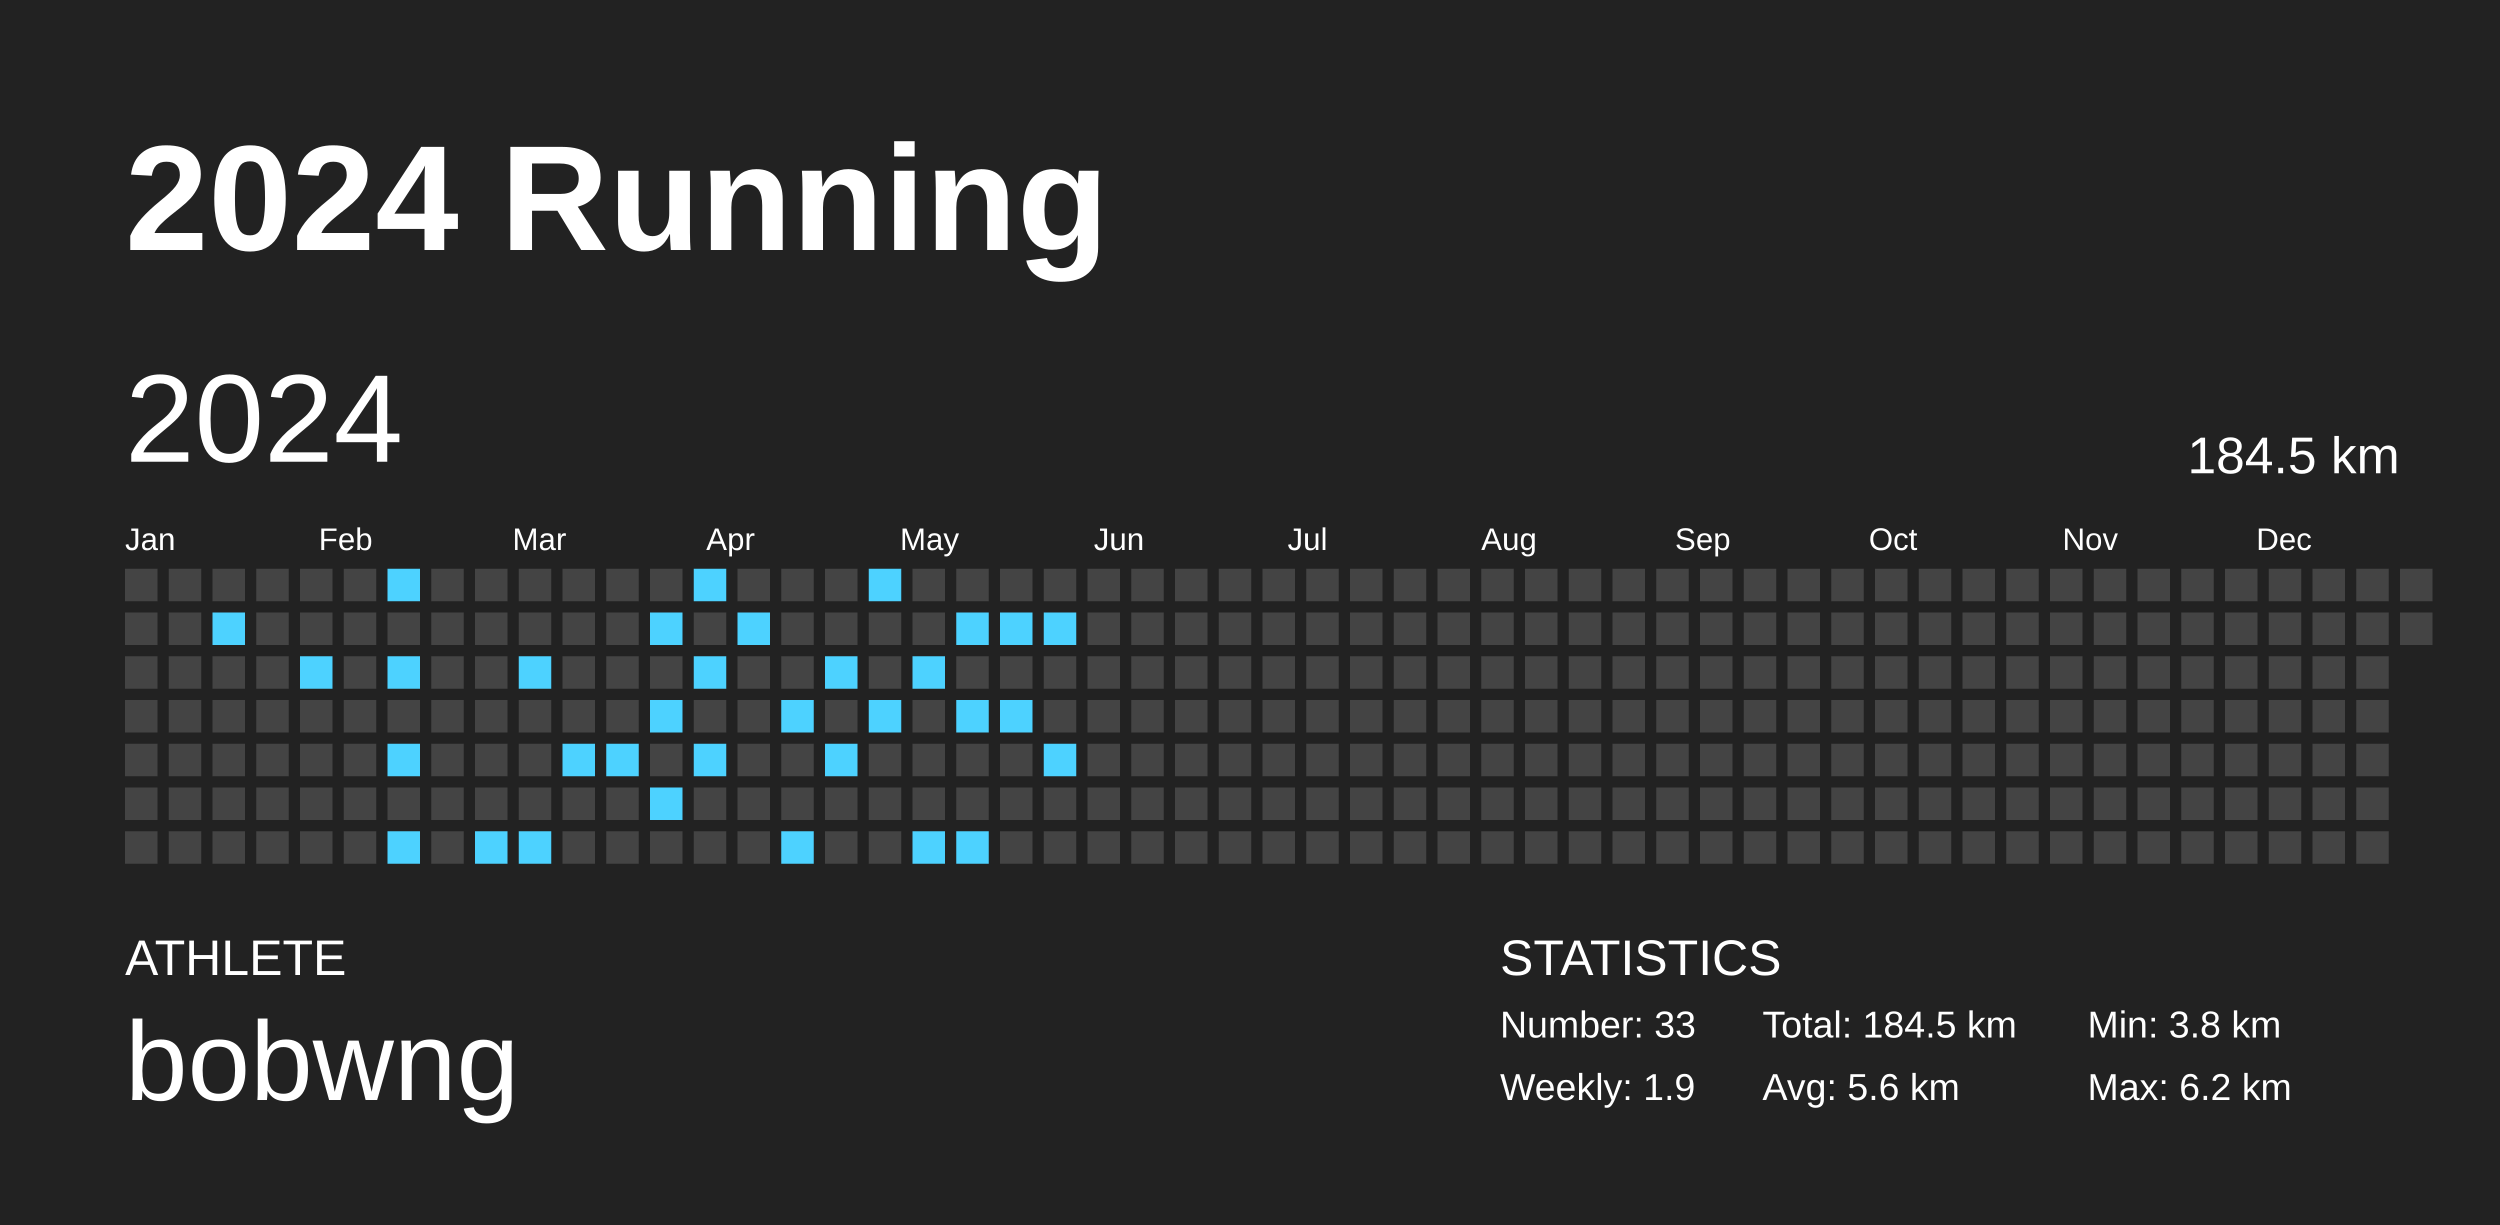
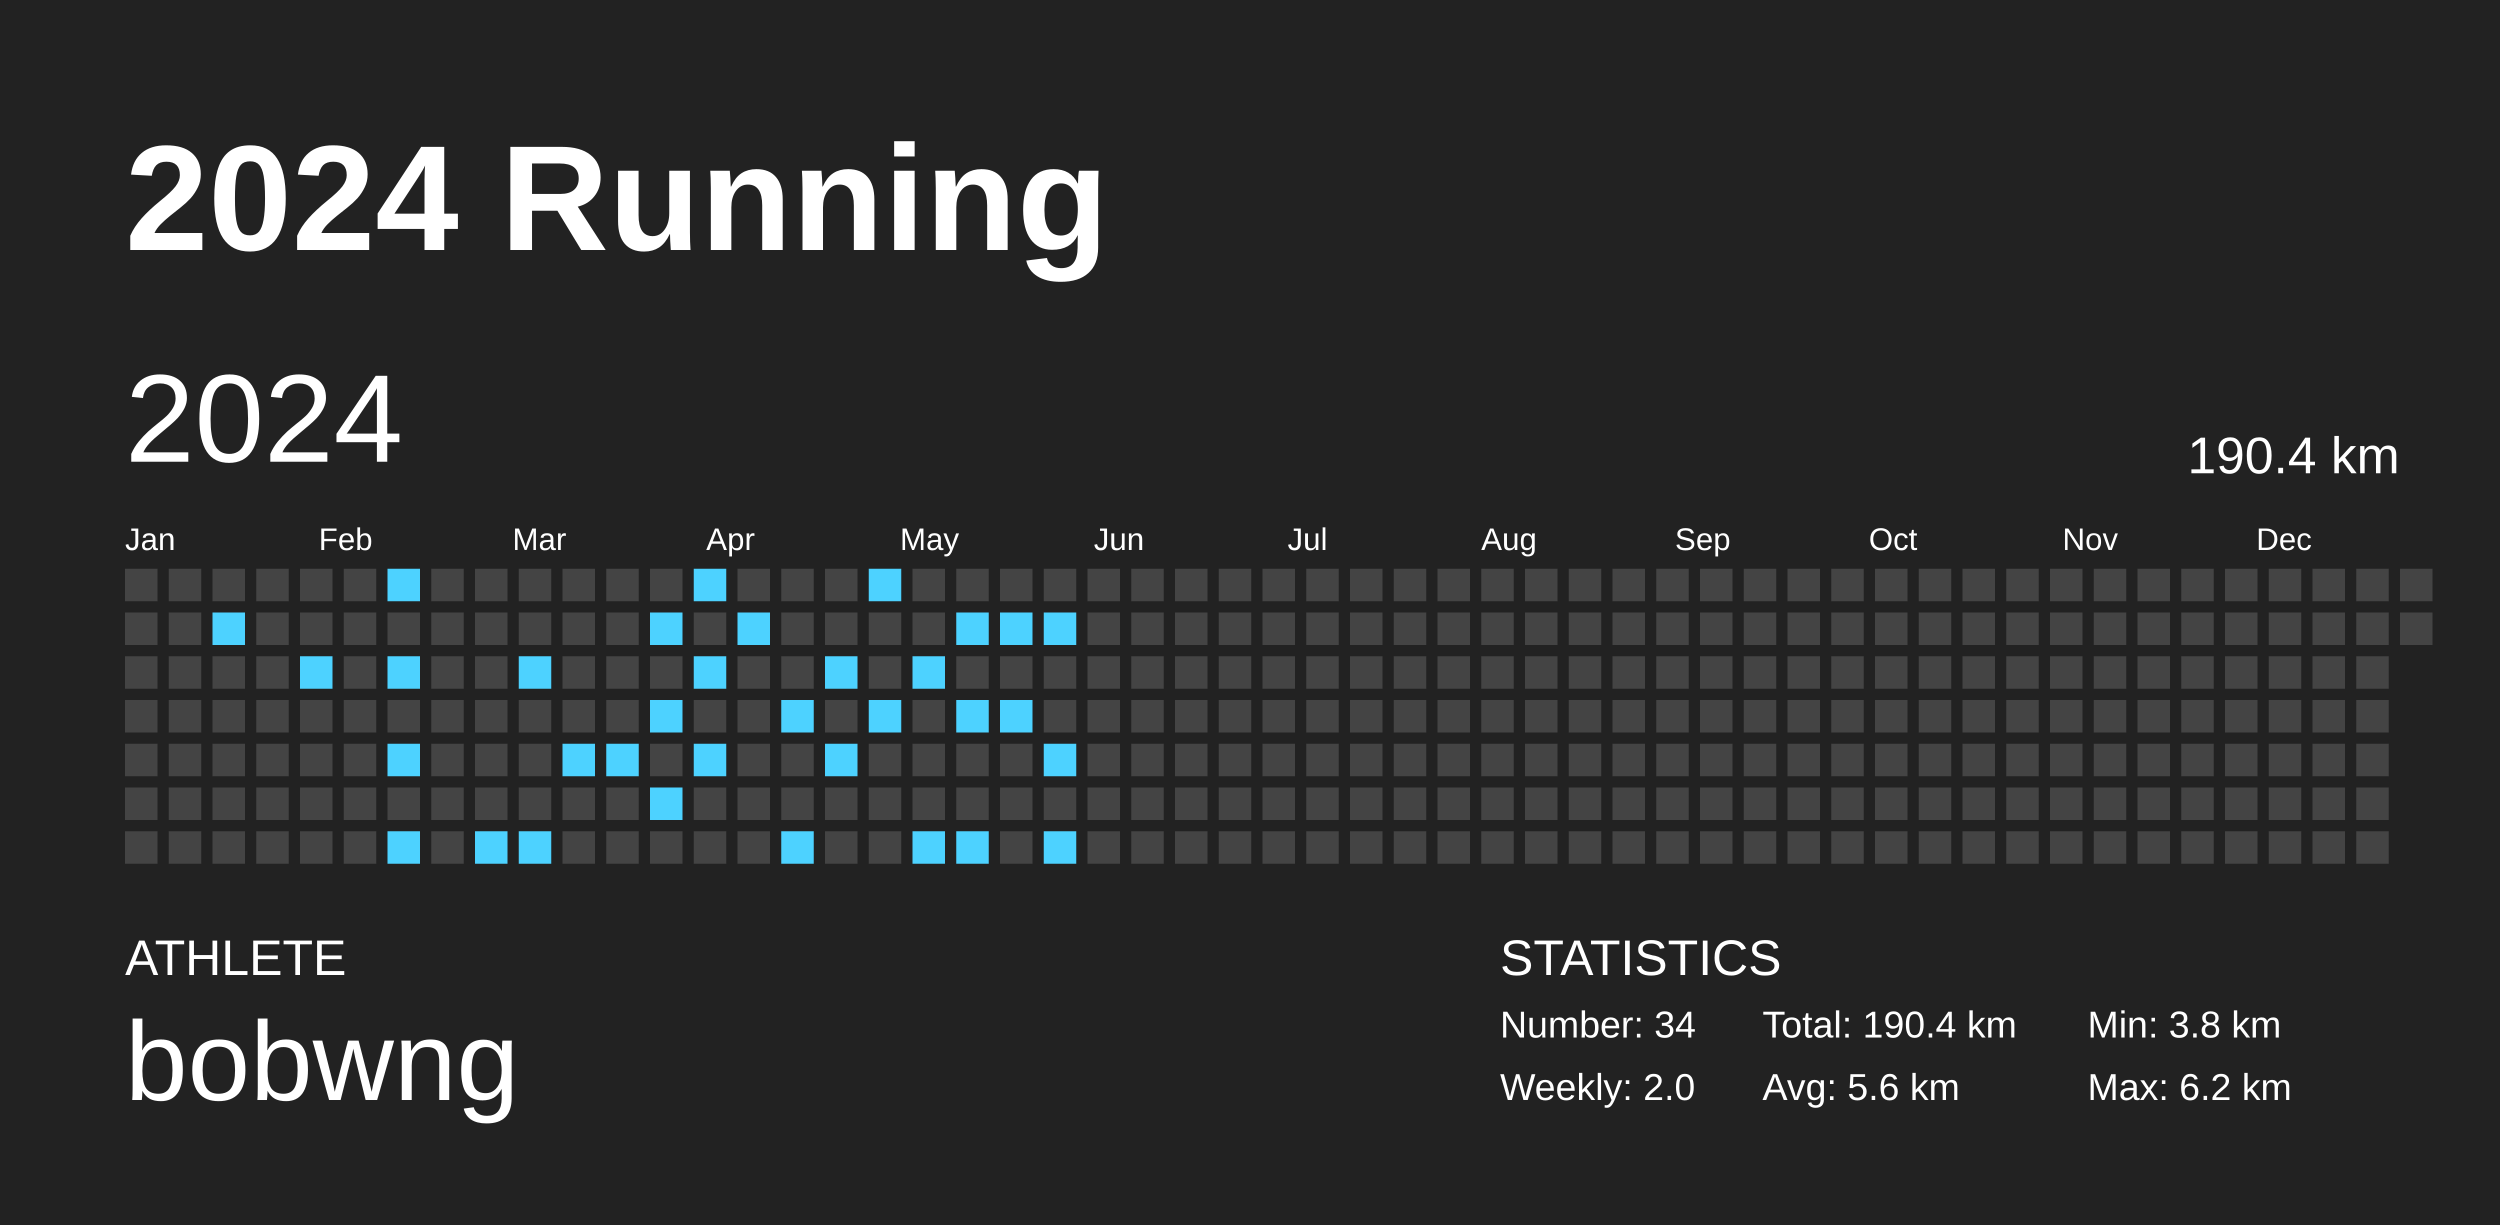
<svg xmlns="http://www.w3.org/2000/svg" baseProfile="full" height="98mm" version="1.1" viewBox="0,0,200,98" width="200mm">
  <defs />
  <rect fill="#222222" height="98" width="200" x="0" y="0" />
  <text fill="#FFFFFF" style="font-size:12px; font-family:Arial; font-weight:bold;" x="10" y="20">2024 Running</text>
  <text fill="#FFFFFF" style="font-size:4px; font-family:Arial" x="10" y="78">ATHLETE</text>
  <text fill="#FFFFFF" style="font-size:9px; font-family:Arial" x="10" y="88">bobwng</text>
  <text fill="#FFFFFF" style="font-size:4px; font-family:Arial" x="120" y="78">STATISTICS</text>
-   <text fill="#FFFFFF" style="font-size:3px; font-family:Arial" x="120" y="83">Number: 33</text>
-   <text fill="#FFFFFF" style="font-size:3px; font-family:Arial" x="120" y="88">Weekly: 1.9</text>
-   <text fill="#FFFFFF" style="font-size:3px; font-family:Arial" x="141" y="83">Total: 184.5 km</text>
+   <text fill="#FFFFFF" style="font-size:3px; font-family:Arial" x="120" y="83">Number: 34</text>
+   <text fill="#FFFFFF" style="font-size:3px; font-family:Arial" x="120" y="88">Weekly: 2.0</text>
+   <text fill="#FFFFFF" style="font-size:3px; font-family:Arial" x="141" y="83">Total: 190.4 km</text>
  <text fill="#FFFFFF" style="font-size:3px; font-family:Arial" x="141" y="88">Avg: 5.6 km</text>
  <text fill="#FFFFFF" style="font-size:3px; font-family:Arial" x="167" y="83">Min: 3.8 km</text>
  <text fill="#FFFFFF" style="font-size:3px; font-family:Arial" x="167" y="88">Max: 6.2 km</text>
  <text dominant-baseline="hanging" fill="#FFFFFF" style="font-size:10.0px; font-family:Arial;" x="10" y="30">2024</text>
-   <text dominant-baseline="hanging" fill="#FFFFFF" style="font-size:4.125px; font-family:Arial;" x="175" y="35">184.5 km</text>
+   <text dominant-baseline="hanging" fill="#FFFFFF" style="font-size:4.125px; font-family:Arial;" x="175" y="35">190.4 km</text>
  <text fill="#FFFFFF" style="font-size:2.5px; font-family:Arial" x="10.0" y="44">Jan</text>
  <text fill="#FFFFFF" style="font-size:2.5px; font-family:Arial" x="25.5" y="44">Feb</text>
  <text fill="#FFFFFF" style="font-size:2.5px; font-family:Arial" x="41.0" y="44">Mar</text>
  <text fill="#FFFFFF" style="font-size:2.5px; font-family:Arial" x="56.5" y="44">Apr</text>
  <text fill="#FFFFFF" style="font-size:2.5px; font-family:Arial" x="72.0" y="44">May</text>
  <text fill="#FFFFFF" style="font-size:2.5px; font-family:Arial" x="87.5" y="44">Jun</text>
  <text fill="#FFFFFF" style="font-size:2.5px; font-family:Arial" x="103.0" y="44">Jul</text>
  <text fill="#FFFFFF" style="font-size:2.5px; font-family:Arial" x="118.5" y="44">Aug</text>
  <text fill="#FFFFFF" style="font-size:2.5px; font-family:Arial" x="134.0" y="44">Sep</text>
  <text fill="#FFFFFF" style="font-size:2.5px; font-family:Arial" x="149.5" y="44">Oct</text>
  <text fill="#FFFFFF" style="font-size:2.5px; font-family:Arial" x="165.0" y="44">Nov</text>
  <text fill="#FFFFFF" style="font-size:2.5px; font-family:Arial" x="180.5" y="44">Dec</text>
  <rect fill="#444444" height="2.6" width="2.6" x="10.0" y="45.5" />
  <rect fill="#444444" height="2.6" width="2.6" x="10.0" y="49.0" />
  <rect fill="#444444" height="2.6" width="2.6" x="10.0" y="52.5" />
  <rect fill="#444444" height="2.6" width="2.6" x="10.0" y="56.0" />
  <rect fill="#444444" height="2.6" width="2.6" x="10.0" y="59.5" />
  <rect fill="#444444" height="2.6" width="2.6" x="10.0" y="63.0" />
  <rect fill="#444444" height="2.6" width="2.6" x="10.0" y="66.5" />
  <rect fill="#444444" height="2.6" width="2.6" x="13.5" y="45.5" />
  <rect fill="#444444" height="2.6" width="2.6" x="13.5" y="49.0" />
  <rect fill="#444444" height="2.6" width="2.6" x="13.5" y="52.5" />
  <rect fill="#444444" height="2.6" width="2.6" x="13.5" y="56.0" />
  <rect fill="#444444" height="2.6" width="2.6" x="13.5" y="59.5" />
  <rect fill="#444444" height="2.6" width="2.6" x="13.5" y="63.0" />
  <rect fill="#444444" height="2.6" width="2.6" x="13.5" y="66.5" />
  <rect fill="#444444" height="2.6" width="2.6" x="17.0" y="45.5" />
  <rect fill="#4dd2ff" height="2.6" width="2.6" x="17.0" y="49.0" />
  <rect fill="#444444" height="2.6" width="2.6" x="17.0" y="52.5" />
  <rect fill="#444444" height="2.6" width="2.6" x="17.0" y="56.0" />
  <rect fill="#444444" height="2.6" width="2.6" x="17.0" y="59.5" />
  <rect fill="#444444" height="2.6" width="2.6" x="17.0" y="63.0" />
  <rect fill="#444444" height="2.6" width="2.6" x="17.0" y="66.5" />
  <rect fill="#444444" height="2.6" width="2.6" x="20.5" y="45.5" />
  <rect fill="#444444" height="2.6" width="2.6" x="20.5" y="49.0" />
  <rect fill="#444444" height="2.6" width="2.6" x="20.5" y="52.5" />
  <rect fill="#444444" height="2.6" width="2.6" x="20.5" y="56.0" />
  <rect fill="#444444" height="2.6" width="2.6" x="20.5" y="59.5" />
  <rect fill="#444444" height="2.6" width="2.6" x="20.5" y="63.0" />
  <rect fill="#444444" height="2.6" width="2.6" x="20.5" y="66.5" />
  <rect fill="#444444" height="2.6" width="2.6" x="24.0" y="45.5" />
  <rect fill="#444444" height="2.6" width="2.6" x="24.0" y="49.0" />
  <rect fill="#4dd2ff" height="2.6" width="2.6" x="24.0" y="52.5" />
  <rect fill="#444444" height="2.6" width="2.6" x="24.0" y="56.0" />
  <rect fill="#444444" height="2.6" width="2.6" x="24.0" y="59.5" />
  <rect fill="#444444" height="2.6" width="2.6" x="24.0" y="63.0" />
  <rect fill="#444444" height="2.6" width="2.6" x="24.0" y="66.5" />
  <rect fill="#444444" height="2.6" width="2.6" x="27.5" y="45.5" />
  <rect fill="#444444" height="2.6" width="2.6" x="27.5" y="49.0" />
  <rect fill="#444444" height="2.6" width="2.6" x="27.5" y="52.5" />
  <rect fill="#444444" height="2.6" width="2.6" x="27.5" y="56.0" />
  <rect fill="#444444" height="2.6" width="2.6" x="27.5" y="59.5" />
  <rect fill="#444444" height="2.6" width="2.6" x="27.5" y="63.0" />
  <rect fill="#444444" height="2.6" width="2.6" x="27.5" y="66.5" />
  <rect fill="#4dd2ff" height="2.6" width="2.6" x="31.0" y="45.5" />
  <rect fill="#444444" height="2.6" width="2.6" x="31.0" y="49.0" />
  <rect fill="#4dd2ff" height="2.6" width="2.6" x="31.0" y="52.5" />
  <rect fill="#444444" height="2.6" width="2.6" x="31.0" y="56.0" />
  <rect fill="#4dd2ff" height="2.6" width="2.6" x="31.0" y="59.5" />
  <rect fill="#444444" height="2.6" width="2.6" x="31.0" y="63.0" />
  <rect fill="#4dd2ff" height="2.6" width="2.6" x="31.0" y="66.5" />
  <rect fill="#444444" height="2.6" width="2.6" x="34.5" y="45.5" />
  <rect fill="#444444" height="2.6" width="2.6" x="34.5" y="49.0" />
  <rect fill="#444444" height="2.6" width="2.6" x="34.5" y="52.5" />
  <rect fill="#444444" height="2.6" width="2.6" x="34.5" y="56.0" />
  <rect fill="#444444" height="2.6" width="2.6" x="34.5" y="59.5" />
  <rect fill="#444444" height="2.6" width="2.6" x="34.5" y="63.0" />
  <rect fill="#444444" height="2.6" width="2.6" x="34.5" y="66.5" />
  <rect fill="#444444" height="2.6" width="2.6" x="38.0" y="45.5" />
  <rect fill="#444444" height="2.6" width="2.6" x="38.0" y="49.0" />
  <rect fill="#444444" height="2.6" width="2.6" x="38.0" y="52.5" />
  <rect fill="#444444" height="2.6" width="2.6" x="38.0" y="56.0" />
  <rect fill="#444444" height="2.6" width="2.6" x="38.0" y="59.5" />
  <rect fill="#444444" height="2.6" width="2.6" x="38.0" y="63.0" />
  <rect fill="#4dd2ff" height="2.6" width="2.6" x="38.0" y="66.5" />
  <rect fill="#444444" height="2.6" width="2.6" x="41.5" y="45.5" />
  <rect fill="#444444" height="2.6" width="2.6" x="41.5" y="49.0" />
  <rect fill="#4dd2ff" height="2.6" width="2.6" x="41.5" y="52.5" />
  <rect fill="#444444" height="2.6" width="2.6" x="41.5" y="56.0" />
  <rect fill="#444444" height="2.6" width="2.6" x="41.5" y="59.5" />
  <rect fill="#444444" height="2.6" width="2.6" x="41.5" y="63.0" />
  <rect fill="#4dd2ff" height="2.6" width="2.6" x="41.5" y="66.5" />
  <rect fill="#444444" height="2.6" width="2.6" x="45.0" y="45.5" />
  <rect fill="#444444" height="2.6" width="2.6" x="45.0" y="49.0" />
  <rect fill="#444444" height="2.6" width="2.6" x="45.0" y="52.5" />
  <rect fill="#444444" height="2.6" width="2.6" x="45.0" y="56.0" />
  <rect fill="#4dd2ff" height="2.6" width="2.6" x="45.0" y="59.5" />
  <rect fill="#444444" height="2.6" width="2.6" x="45.0" y="63.0" />
  <rect fill="#444444" height="2.6" width="2.6" x="45.0" y="66.5" />
  <rect fill="#444444" height="2.6" width="2.6" x="48.5" y="45.5" />
  <rect fill="#444444" height="2.6" width="2.6" x="48.5" y="49.0" />
  <rect fill="#444444" height="2.6" width="2.6" x="48.5" y="52.5" />
  <rect fill="#444444" height="2.6" width="2.6" x="48.5" y="56.0" />
  <rect fill="#4dd2ff" height="2.6" width="2.6" x="48.5" y="59.5" />
  <rect fill="#444444" height="2.6" width="2.6" x="48.5" y="63.0" />
  <rect fill="#444444" height="2.6" width="2.6" x="48.5" y="66.5" />
  <rect fill="#444444" height="2.6" width="2.6" x="52.0" y="45.5" />
  <rect fill="#4dd2ff" height="2.6" width="2.6" x="52.0" y="49.0" />
  <rect fill="#444444" height="2.6" width="2.6" x="52.0" y="52.5" />
  <rect fill="#4dd2ff" height="2.6" width="2.6" x="52.0" y="56.0" />
  <rect fill="#444444" height="2.6" width="2.6" x="52.0" y="59.5" />
  <rect fill="#4dd2ff" height="2.6" width="2.6" x="52.0" y="63.0" />
  <rect fill="#444444" height="2.6" width="2.6" x="52.0" y="66.5" />
  <rect fill="#4dd2ff" height="2.6" width="2.6" x="55.5" y="45.5" />
  <rect fill="#444444" height="2.6" width="2.6" x="55.5" y="49.0" />
  <rect fill="#4dd2ff" height="2.6" width="2.6" x="55.5" y="52.5" />
  <rect fill="#444444" height="2.6" width="2.6" x="55.5" y="56.0" />
  <rect fill="#4dd2ff" height="2.6" width="2.6" x="55.5" y="59.5" />
  <rect fill="#444444" height="2.6" width="2.6" x="55.5" y="63.0" />
  <rect fill="#444444" height="2.6" width="2.6" x="55.5" y="66.5" />
  <rect fill="#444444" height="2.6" width="2.6" x="59.0" y="45.5" />
  <rect fill="#4dd2ff" height="2.6" width="2.6" x="59.0" y="49.0" />
  <rect fill="#444444" height="2.6" width="2.6" x="59.0" y="52.5" />
  <rect fill="#444444" height="2.6" width="2.6" x="59.0" y="56.0" />
  <rect fill="#444444" height="2.6" width="2.6" x="59.0" y="59.5" />
  <rect fill="#444444" height="2.6" width="2.6" x="59.0" y="63.0" />
  <rect fill="#444444" height="2.6" width="2.6" x="59.0" y="66.5" />
  <rect fill="#444444" height="2.6" width="2.6" x="62.5" y="45.5" />
  <rect fill="#444444" height="2.6" width="2.6" x="62.5" y="49.0" />
  <rect fill="#444444" height="2.6" width="2.6" x="62.5" y="52.5" />
  <rect fill="#4dd2ff" height="2.6" width="2.6" x="62.5" y="56.0" />
  <rect fill="#444444" height="2.6" width="2.6" x="62.5" y="59.5" />
  <rect fill="#444444" height="2.6" width="2.6" x="62.5" y="63.0" />
  <rect fill="#4dd2ff" height="2.6" width="2.6" x="62.5" y="66.5" />
  <rect fill="#444444" height="2.6" width="2.6" x="66.0" y="45.5" />
  <rect fill="#444444" height="2.6" width="2.6" x="66.0" y="49.0" />
  <rect fill="#4dd2ff" height="2.6" width="2.6" x="66.0" y="52.5" />
  <rect fill="#444444" height="2.6" width="2.6" x="66.0" y="56.0" />
  <rect fill="#4dd2ff" height="2.6" width="2.6" x="66.0" y="59.5" />
  <rect fill="#444444" height="2.6" width="2.6" x="66.0" y="63.0" />
  <rect fill="#444444" height="2.6" width="2.6" x="66.0" y="66.5" />
  <rect fill="#4dd2ff" height="2.6" width="2.6" x="69.5" y="45.5" />
  <rect fill="#444444" height="2.6" width="2.6" x="69.5" y="49.0" />
  <rect fill="#444444" height="2.6" width="2.6" x="69.5" y="52.5" />
  <rect fill="#4dd2ff" height="2.6" width="2.6" x="69.5" y="56.0" />
  <rect fill="#444444" height="2.6" width="2.6" x="69.5" y="59.5" />
  <rect fill="#444444" height="2.6" width="2.6" x="69.5" y="63.0" />
  <rect fill="#444444" height="2.6" width="2.6" x="69.5" y="66.5" />
  <rect fill="#444444" height="2.6" width="2.6" x="73.0" y="45.5" />
  <rect fill="#444444" height="2.6" width="2.6" x="73.0" y="49.0" />
  <rect fill="#4dd2ff" height="2.6" width="2.6" x="73.0" y="52.5" />
  <rect fill="#444444" height="2.6" width="2.6" x="73.0" y="56.0" />
  <rect fill="#444444" height="2.6" width="2.6" x="73.0" y="59.5" />
  <rect fill="#444444" height="2.6" width="2.6" x="73.0" y="63.0" />
  <rect fill="#4dd2ff" height="2.6" width="2.6" x="73.0" y="66.5" />
  <rect fill="#444444" height="2.6" width="2.6" x="76.5" y="45.5" />
  <rect fill="#4dd2ff" height="2.6" width="2.6" x="76.5" y="49.0" />
  <rect fill="#444444" height="2.6" width="2.6" x="76.5" y="52.5" />
  <rect fill="#4dd2ff" height="2.6" width="2.6" x="76.5" y="56.0" />
  <rect fill="#444444" height="2.6" width="2.6" x="76.5" y="59.5" />
  <rect fill="#444444" height="2.6" width="2.6" x="76.5" y="63.0" />
  <rect fill="#4dd2ff" height="2.6" width="2.6" x="76.5" y="66.5" />
  <rect fill="#444444" height="2.6" width="2.6" x="80.0" y="45.5" />
  <rect fill="#4dd2ff" height="2.6" width="2.6" x="80.0" y="49.0" />
  <rect fill="#444444" height="2.6" width="2.6" x="80.0" y="52.5" />
  <rect fill="#4dd2ff" height="2.6" width="2.6" x="80.0" y="56.0" />
  <rect fill="#444444" height="2.6" width="2.6" x="80.0" y="59.5" />
  <rect fill="#444444" height="2.6" width="2.6" x="80.0" y="63.0" />
  <rect fill="#444444" height="2.6" width="2.6" x="80.0" y="66.5" />
  <rect fill="#444444" height="2.6" width="2.6" x="83.5" y="45.5" />
  <rect fill="#4dd2ff" height="2.6" width="2.6" x="83.5" y="49.0" />
  <rect fill="#444444" height="2.6" width="2.6" x="83.5" y="52.5" />
  <rect fill="#444444" height="2.6" width="2.6" x="83.5" y="56.0" />
  <rect fill="#4dd2ff" height="2.6" width="2.6" x="83.5" y="59.5" />
  <rect fill="#444444" height="2.6" width="2.6" x="83.5" y="63.0" />
-   <rect fill="#444444" height="2.6" width="2.6" x="83.5" y="66.5" />
+   <rect fill="#4dd2ff" height="2.6" width="2.6" x="83.5" y="66.5" />
  <rect fill="#444444" height="2.6" width="2.6" x="87.0" y="45.5" />
  <rect fill="#444444" height="2.6" width="2.6" x="87.0" y="49.0" />
  <rect fill="#444444" height="2.6" width="2.6" x="87.0" y="52.5" />
  <rect fill="#444444" height="2.6" width="2.6" x="87.0" y="56.0" />
  <rect fill="#444444" height="2.6" width="2.6" x="87.0" y="59.5" />
  <rect fill="#444444" height="2.6" width="2.6" x="87.0" y="63.0" />
  <rect fill="#444444" height="2.6" width="2.6" x="87.0" y="66.5" />
  <rect fill="#444444" height="2.6" width="2.6" x="90.5" y="45.5" />
  <rect fill="#444444" height="2.6" width="2.6" x="90.5" y="49.0" />
  <rect fill="#444444" height="2.6" width="2.6" x="90.5" y="52.5" />
  <rect fill="#444444" height="2.6" width="2.6" x="90.5" y="56.0" />
  <rect fill="#444444" height="2.6" width="2.6" x="90.5" y="59.5" />
  <rect fill="#444444" height="2.6" width="2.6" x="90.5" y="63.0" />
  <rect fill="#444444" height="2.6" width="2.6" x="90.5" y="66.5" />
  <rect fill="#444444" height="2.6" width="2.6" x="94.0" y="45.5" />
  <rect fill="#444444" height="2.6" width="2.6" x="94.0" y="49.0" />
  <rect fill="#444444" height="2.6" width="2.6" x="94.0" y="52.5" />
  <rect fill="#444444" height="2.6" width="2.6" x="94.0" y="56.0" />
  <rect fill="#444444" height="2.6" width="2.6" x="94.0" y="59.5" />
  <rect fill="#444444" height="2.6" width="2.6" x="94.0" y="63.0" />
  <rect fill="#444444" height="2.6" width="2.6" x="94.0" y="66.5" />
  <rect fill="#444444" height="2.6" width="2.6" x="97.5" y="45.5" />
  <rect fill="#444444" height="2.6" width="2.6" x="97.5" y="49.0" />
  <rect fill="#444444" height="2.6" width="2.6" x="97.5" y="52.5" />
  <rect fill="#444444" height="2.6" width="2.6" x="97.5" y="56.0" />
  <rect fill="#444444" height="2.6" width="2.6" x="97.5" y="59.5" />
  <rect fill="#444444" height="2.6" width="2.6" x="97.5" y="63.0" />
  <rect fill="#444444" height="2.6" width="2.6" x="97.5" y="66.5" />
  <rect fill="#444444" height="2.6" width="2.6" x="101.0" y="45.5" />
  <rect fill="#444444" height="2.6" width="2.6" x="101.0" y="49.0" />
  <rect fill="#444444" height="2.6" width="2.6" x="101.0" y="52.5" />
  <rect fill="#444444" height="2.6" width="2.6" x="101.0" y="56.0" />
  <rect fill="#444444" height="2.6" width="2.6" x="101.0" y="59.5" />
  <rect fill="#444444" height="2.6" width="2.6" x="101.0" y="63.0" />
  <rect fill="#444444" height="2.6" width="2.6" x="101.0" y="66.5" />
  <rect fill="#444444" height="2.6" width="2.6" x="104.5" y="45.5" />
  <rect fill="#444444" height="2.6" width="2.6" x="104.5" y="49.0" />
  <rect fill="#444444" height="2.6" width="2.6" x="104.5" y="52.5" />
  <rect fill="#444444" height="2.6" width="2.6" x="104.5" y="56.0" />
  <rect fill="#444444" height="2.6" width="2.6" x="104.5" y="59.5" />
  <rect fill="#444444" height="2.6" width="2.6" x="104.5" y="63.0" />
  <rect fill="#444444" height="2.6" width="2.6" x="104.5" y="66.5" />
  <rect fill="#444444" height="2.6" width="2.6" x="108.0" y="45.5" />
  <rect fill="#444444" height="2.6" width="2.6" x="108.0" y="49.0" />
  <rect fill="#444444" height="2.6" width="2.6" x="108.0" y="52.5" />
  <rect fill="#444444" height="2.6" width="2.6" x="108.0" y="56.0" />
  <rect fill="#444444" height="2.6" width="2.6" x="108.0" y="59.5" />
  <rect fill="#444444" height="2.6" width="2.6" x="108.0" y="63.0" />
  <rect fill="#444444" height="2.6" width="2.6" x="108.0" y="66.5" />
  <rect fill="#444444" height="2.6" width="2.6" x="111.5" y="45.5" />
  <rect fill="#444444" height="2.6" width="2.6" x="111.5" y="49.0" />
  <rect fill="#444444" height="2.6" width="2.6" x="111.5" y="52.5" />
  <rect fill="#444444" height="2.6" width="2.6" x="111.5" y="56.0" />
  <rect fill="#444444" height="2.6" width="2.6" x="111.5" y="59.5" />
  <rect fill="#444444" height="2.6" width="2.6" x="111.5" y="63.0" />
  <rect fill="#444444" height="2.6" width="2.6" x="111.5" y="66.5" />
  <rect fill="#444444" height="2.6" width="2.6" x="115.0" y="45.5" />
  <rect fill="#444444" height="2.6" width="2.6" x="115.0" y="49.0" />
  <rect fill="#444444" height="2.6" width="2.6" x="115.0" y="52.5" />
  <rect fill="#444444" height="2.6" width="2.6" x="115.0" y="56.0" />
  <rect fill="#444444" height="2.6" width="2.6" x="115.0" y="59.5" />
  <rect fill="#444444" height="2.6" width="2.6" x="115.0" y="63.0" />
  <rect fill="#444444" height="2.6" width="2.6" x="115.0" y="66.5" />
  <rect fill="#444444" height="2.6" width="2.6" x="118.5" y="45.5" />
  <rect fill="#444444" height="2.6" width="2.6" x="118.5" y="49.0" />
  <rect fill="#444444" height="2.6" width="2.6" x="118.5" y="52.5" />
  <rect fill="#444444" height="2.6" width="2.6" x="118.5" y="56.0" />
  <rect fill="#444444" height="2.6" width="2.6" x="118.5" y="59.5" />
  <rect fill="#444444" height="2.6" width="2.6" x="118.5" y="63.0" />
  <rect fill="#444444" height="2.6" width="2.6" x="118.5" y="66.5" />
  <rect fill="#444444" height="2.6" width="2.6" x="122.0" y="45.5" />
  <rect fill="#444444" height="2.6" width="2.6" x="122.0" y="49.0" />
  <rect fill="#444444" height="2.6" width="2.6" x="122.0" y="52.5" />
  <rect fill="#444444" height="2.6" width="2.6" x="122.0" y="56.0" />
  <rect fill="#444444" height="2.6" width="2.6" x="122.0" y="59.5" />
  <rect fill="#444444" height="2.6" width="2.6" x="122.0" y="63.0" />
  <rect fill="#444444" height="2.6" width="2.6" x="122.0" y="66.5" />
  <rect fill="#444444" height="2.6" width="2.6" x="125.5" y="45.5" />
  <rect fill="#444444" height="2.6" width="2.6" x="125.5" y="49.0" />
  <rect fill="#444444" height="2.6" width="2.6" x="125.5" y="52.5" />
  <rect fill="#444444" height="2.6" width="2.6" x="125.5" y="56.0" />
  <rect fill="#444444" height="2.6" width="2.6" x="125.5" y="59.5" />
  <rect fill="#444444" height="2.6" width="2.6" x="125.5" y="63.0" />
  <rect fill="#444444" height="2.6" width="2.6" x="125.5" y="66.5" />
  <rect fill="#444444" height="2.6" width="2.6" x="129.0" y="45.5" />
  <rect fill="#444444" height="2.6" width="2.6" x="129.0" y="49.0" />
  <rect fill="#444444" height="2.6" width="2.6" x="129.0" y="52.5" />
  <rect fill="#444444" height="2.6" width="2.6" x="129.0" y="56.0" />
  <rect fill="#444444" height="2.6" width="2.6" x="129.0" y="59.5" />
  <rect fill="#444444" height="2.6" width="2.6" x="129.0" y="63.0" />
  <rect fill="#444444" height="2.6" width="2.6" x="129.0" y="66.5" />
  <rect fill="#444444" height="2.6" width="2.6" x="132.5" y="45.5" />
  <rect fill="#444444" height="2.6" width="2.6" x="132.5" y="49.0" />
  <rect fill="#444444" height="2.6" width="2.6" x="132.5" y="52.5" />
  <rect fill="#444444" height="2.6" width="2.6" x="132.5" y="56.0" />
  <rect fill="#444444" height="2.6" width="2.6" x="132.5" y="59.5" />
  <rect fill="#444444" height="2.6" width="2.6" x="132.5" y="63.0" />
  <rect fill="#444444" height="2.6" width="2.6" x="132.5" y="66.5" />
  <rect fill="#444444" height="2.6" width="2.6" x="136.0" y="45.5" />
  <rect fill="#444444" height="2.6" width="2.6" x="136.0" y="49.0" />
  <rect fill="#444444" height="2.6" width="2.6" x="136.0" y="52.5" />
  <rect fill="#444444" height="2.6" width="2.6" x="136.0" y="56.0" />
  <rect fill="#444444" height="2.6" width="2.6" x="136.0" y="59.5" />
  <rect fill="#444444" height="2.6" width="2.6" x="136.0" y="63.0" />
  <rect fill="#444444" height="2.6" width="2.6" x="136.0" y="66.5" />
  <rect fill="#444444" height="2.6" width="2.6" x="139.5" y="45.5" />
  <rect fill="#444444" height="2.6" width="2.6" x="139.5" y="49.0" />
  <rect fill="#444444" height="2.6" width="2.6" x="139.5" y="52.5" />
  <rect fill="#444444" height="2.6" width="2.6" x="139.5" y="56.0" />
  <rect fill="#444444" height="2.6" width="2.6" x="139.5" y="59.5" />
  <rect fill="#444444" height="2.6" width="2.6" x="139.5" y="63.0" />
  <rect fill="#444444" height="2.6" width="2.6" x="139.5" y="66.5" />
  <rect fill="#444444" height="2.6" width="2.6" x="143.0" y="45.5" />
  <rect fill="#444444" height="2.6" width="2.6" x="143.0" y="49.0" />
  <rect fill="#444444" height="2.6" width="2.6" x="143.0" y="52.5" />
  <rect fill="#444444" height="2.6" width="2.6" x="143.0" y="56.0" />
  <rect fill="#444444" height="2.6" width="2.6" x="143.0" y="59.5" />
  <rect fill="#444444" height="2.6" width="2.6" x="143.0" y="63.0" />
  <rect fill="#444444" height="2.6" width="2.6" x="143.0" y="66.5" />
  <rect fill="#444444" height="2.6" width="2.6" x="146.5" y="45.5" />
  <rect fill="#444444" height="2.6" width="2.6" x="146.5" y="49.0" />
  <rect fill="#444444" height="2.6" width="2.6" x="146.5" y="52.5" />
  <rect fill="#444444" height="2.6" width="2.6" x="146.5" y="56.0" />
  <rect fill="#444444" height="2.6" width="2.6" x="146.5" y="59.5" />
  <rect fill="#444444" height="2.6" width="2.6" x="146.5" y="63.0" />
  <rect fill="#444444" height="2.6" width="2.6" x="146.5" y="66.5" />
  <rect fill="#444444" height="2.6" width="2.6" x="150.0" y="45.5" />
  <rect fill="#444444" height="2.6" width="2.6" x="150.0" y="49.0" />
  <rect fill="#444444" height="2.6" width="2.6" x="150.0" y="52.5" />
  <rect fill="#444444" height="2.6" width="2.6" x="150.0" y="56.0" />
  <rect fill="#444444" height="2.6" width="2.6" x="150.0" y="59.5" />
  <rect fill="#444444" height="2.6" width="2.6" x="150.0" y="63.0" />
  <rect fill="#444444" height="2.6" width="2.6" x="150.0" y="66.5" />
  <rect fill="#444444" height="2.6" width="2.6" x="153.5" y="45.5" />
  <rect fill="#444444" height="2.6" width="2.6" x="153.5" y="49.0" />
  <rect fill="#444444" height="2.6" width="2.6" x="153.5" y="52.5" />
  <rect fill="#444444" height="2.6" width="2.6" x="153.5" y="56.0" />
  <rect fill="#444444" height="2.6" width="2.6" x="153.5" y="59.5" />
  <rect fill="#444444" height="2.6" width="2.6" x="153.5" y="63.0" />
  <rect fill="#444444" height="2.6" width="2.6" x="153.5" y="66.5" />
  <rect fill="#444444" height="2.6" width="2.6" x="157.0" y="45.5" />
  <rect fill="#444444" height="2.6" width="2.6" x="157.0" y="49.0" />
  <rect fill="#444444" height="2.6" width="2.6" x="157.0" y="52.5" />
  <rect fill="#444444" height="2.6" width="2.6" x="157.0" y="56.0" />
  <rect fill="#444444" height="2.6" width="2.6" x="157.0" y="59.5" />
  <rect fill="#444444" height="2.6" width="2.6" x="157.0" y="63.0" />
  <rect fill="#444444" height="2.6" width="2.6" x="157.0" y="66.5" />
  <rect fill="#444444" height="2.6" width="2.6" x="160.5" y="45.5" />
  <rect fill="#444444" height="2.6" width="2.6" x="160.5" y="49.0" />
  <rect fill="#444444" height="2.6" width="2.6" x="160.5" y="52.5" />
  <rect fill="#444444" height="2.6" width="2.6" x="160.5" y="56.0" />
  <rect fill="#444444" height="2.6" width="2.6" x="160.5" y="59.5" />
  <rect fill="#444444" height="2.6" width="2.6" x="160.5" y="63.0" />
  <rect fill="#444444" height="2.6" width="2.6" x="160.5" y="66.5" />
  <rect fill="#444444" height="2.6" width="2.6" x="164.0" y="45.5" />
  <rect fill="#444444" height="2.6" width="2.6" x="164.0" y="49.0" />
  <rect fill="#444444" height="2.6" width="2.6" x="164.0" y="52.5" />
  <rect fill="#444444" height="2.6" width="2.6" x="164.0" y="56.0" />
  <rect fill="#444444" height="2.6" width="2.6" x="164.0" y="59.5" />
  <rect fill="#444444" height="2.6" width="2.6" x="164.0" y="63.0" />
  <rect fill="#444444" height="2.6" width="2.6" x="164.0" y="66.5" />
  <rect fill="#444444" height="2.6" width="2.6" x="167.5" y="45.5" />
  <rect fill="#444444" height="2.6" width="2.6" x="167.5" y="49.0" />
  <rect fill="#444444" height="2.6" width="2.6" x="167.5" y="52.5" />
  <rect fill="#444444" height="2.6" width="2.6" x="167.5" y="56.0" />
  <rect fill="#444444" height="2.6" width="2.6" x="167.5" y="59.5" />
  <rect fill="#444444" height="2.6" width="2.6" x="167.5" y="63.0" />
  <rect fill="#444444" height="2.6" width="2.6" x="167.5" y="66.5" />
  <rect fill="#444444" height="2.6" width="2.6" x="171.0" y="45.5" />
  <rect fill="#444444" height="2.6" width="2.6" x="171.0" y="49.0" />
  <rect fill="#444444" height="2.6" width="2.6" x="171.0" y="52.5" />
  <rect fill="#444444" height="2.6" width="2.6" x="171.0" y="56.0" />
  <rect fill="#444444" height="2.6" width="2.6" x="171.0" y="59.5" />
  <rect fill="#444444" height="2.6" width="2.6" x="171.0" y="63.0" />
  <rect fill="#444444" height="2.6" width="2.6" x="171.0" y="66.5" />
  <rect fill="#444444" height="2.6" width="2.6" x="174.5" y="45.5" />
  <rect fill="#444444" height="2.6" width="2.6" x="174.5" y="49.0" />
  <rect fill="#444444" height="2.6" width="2.6" x="174.5" y="52.5" />
  <rect fill="#444444" height="2.6" width="2.6" x="174.5" y="56.0" />
  <rect fill="#444444" height="2.6" width="2.6" x="174.5" y="59.5" />
  <rect fill="#444444" height="2.6" width="2.6" x="174.5" y="63.0" />
  <rect fill="#444444" height="2.6" width="2.6" x="174.5" y="66.5" />
  <rect fill="#444444" height="2.6" width="2.6" x="178.0" y="45.5" />
  <rect fill="#444444" height="2.6" width="2.6" x="178.0" y="49.0" />
  <rect fill="#444444" height="2.6" width="2.6" x="178.0" y="52.5" />
  <rect fill="#444444" height="2.6" width="2.6" x="178.0" y="56.0" />
  <rect fill="#444444" height="2.6" width="2.6" x="178.0" y="59.5" />
  <rect fill="#444444" height="2.6" width="2.6" x="178.0" y="63.0" />
  <rect fill="#444444" height="2.6" width="2.6" x="178.0" y="66.5" />
  <rect fill="#444444" height="2.6" width="2.6" x="181.5" y="45.5" />
  <rect fill="#444444" height="2.6" width="2.6" x="181.5" y="49.0" />
  <rect fill="#444444" height="2.6" width="2.6" x="181.5" y="52.5" />
  <rect fill="#444444" height="2.6" width="2.6" x="181.5" y="56.0" />
  <rect fill="#444444" height="2.6" width="2.6" x="181.5" y="59.5" />
  <rect fill="#444444" height="2.6" width="2.6" x="181.5" y="63.0" />
  <rect fill="#444444" height="2.6" width="2.6" x="181.5" y="66.5" />
  <rect fill="#444444" height="2.6" width="2.6" x="185.0" y="45.5" />
  <rect fill="#444444" height="2.6" width="2.6" x="185.0" y="49.0" />
  <rect fill="#444444" height="2.6" width="2.6" x="185.0" y="52.5" />
  <rect fill="#444444" height="2.6" width="2.6" x="185.0" y="56.0" />
  <rect fill="#444444" height="2.6" width="2.6" x="185.0" y="59.5" />
  <rect fill="#444444" height="2.6" width="2.6" x="185.0" y="63.0" />
  <rect fill="#444444" height="2.6" width="2.6" x="185.0" y="66.5" />
  <rect fill="#444444" height="2.6" width="2.6" x="188.5" y="45.5" />
  <rect fill="#444444" height="2.6" width="2.6" x="188.5" y="49.0" />
  <rect fill="#444444" height="2.6" width="2.6" x="188.5" y="52.5" />
  <rect fill="#444444" height="2.6" width="2.6" x="188.5" y="56.0" />
  <rect fill="#444444" height="2.6" width="2.6" x="188.5" y="59.5" />
  <rect fill="#444444" height="2.6" width="2.6" x="188.5" y="63.0" />
  <rect fill="#444444" height="2.6" width="2.6" x="188.5" y="66.5" />
  <rect fill="#444444" height="2.6" width="2.6" x="192.0" y="45.5" />
  <rect fill="#444444" height="2.6" width="2.6" x="192.0" y="49.0" />
</svg>
